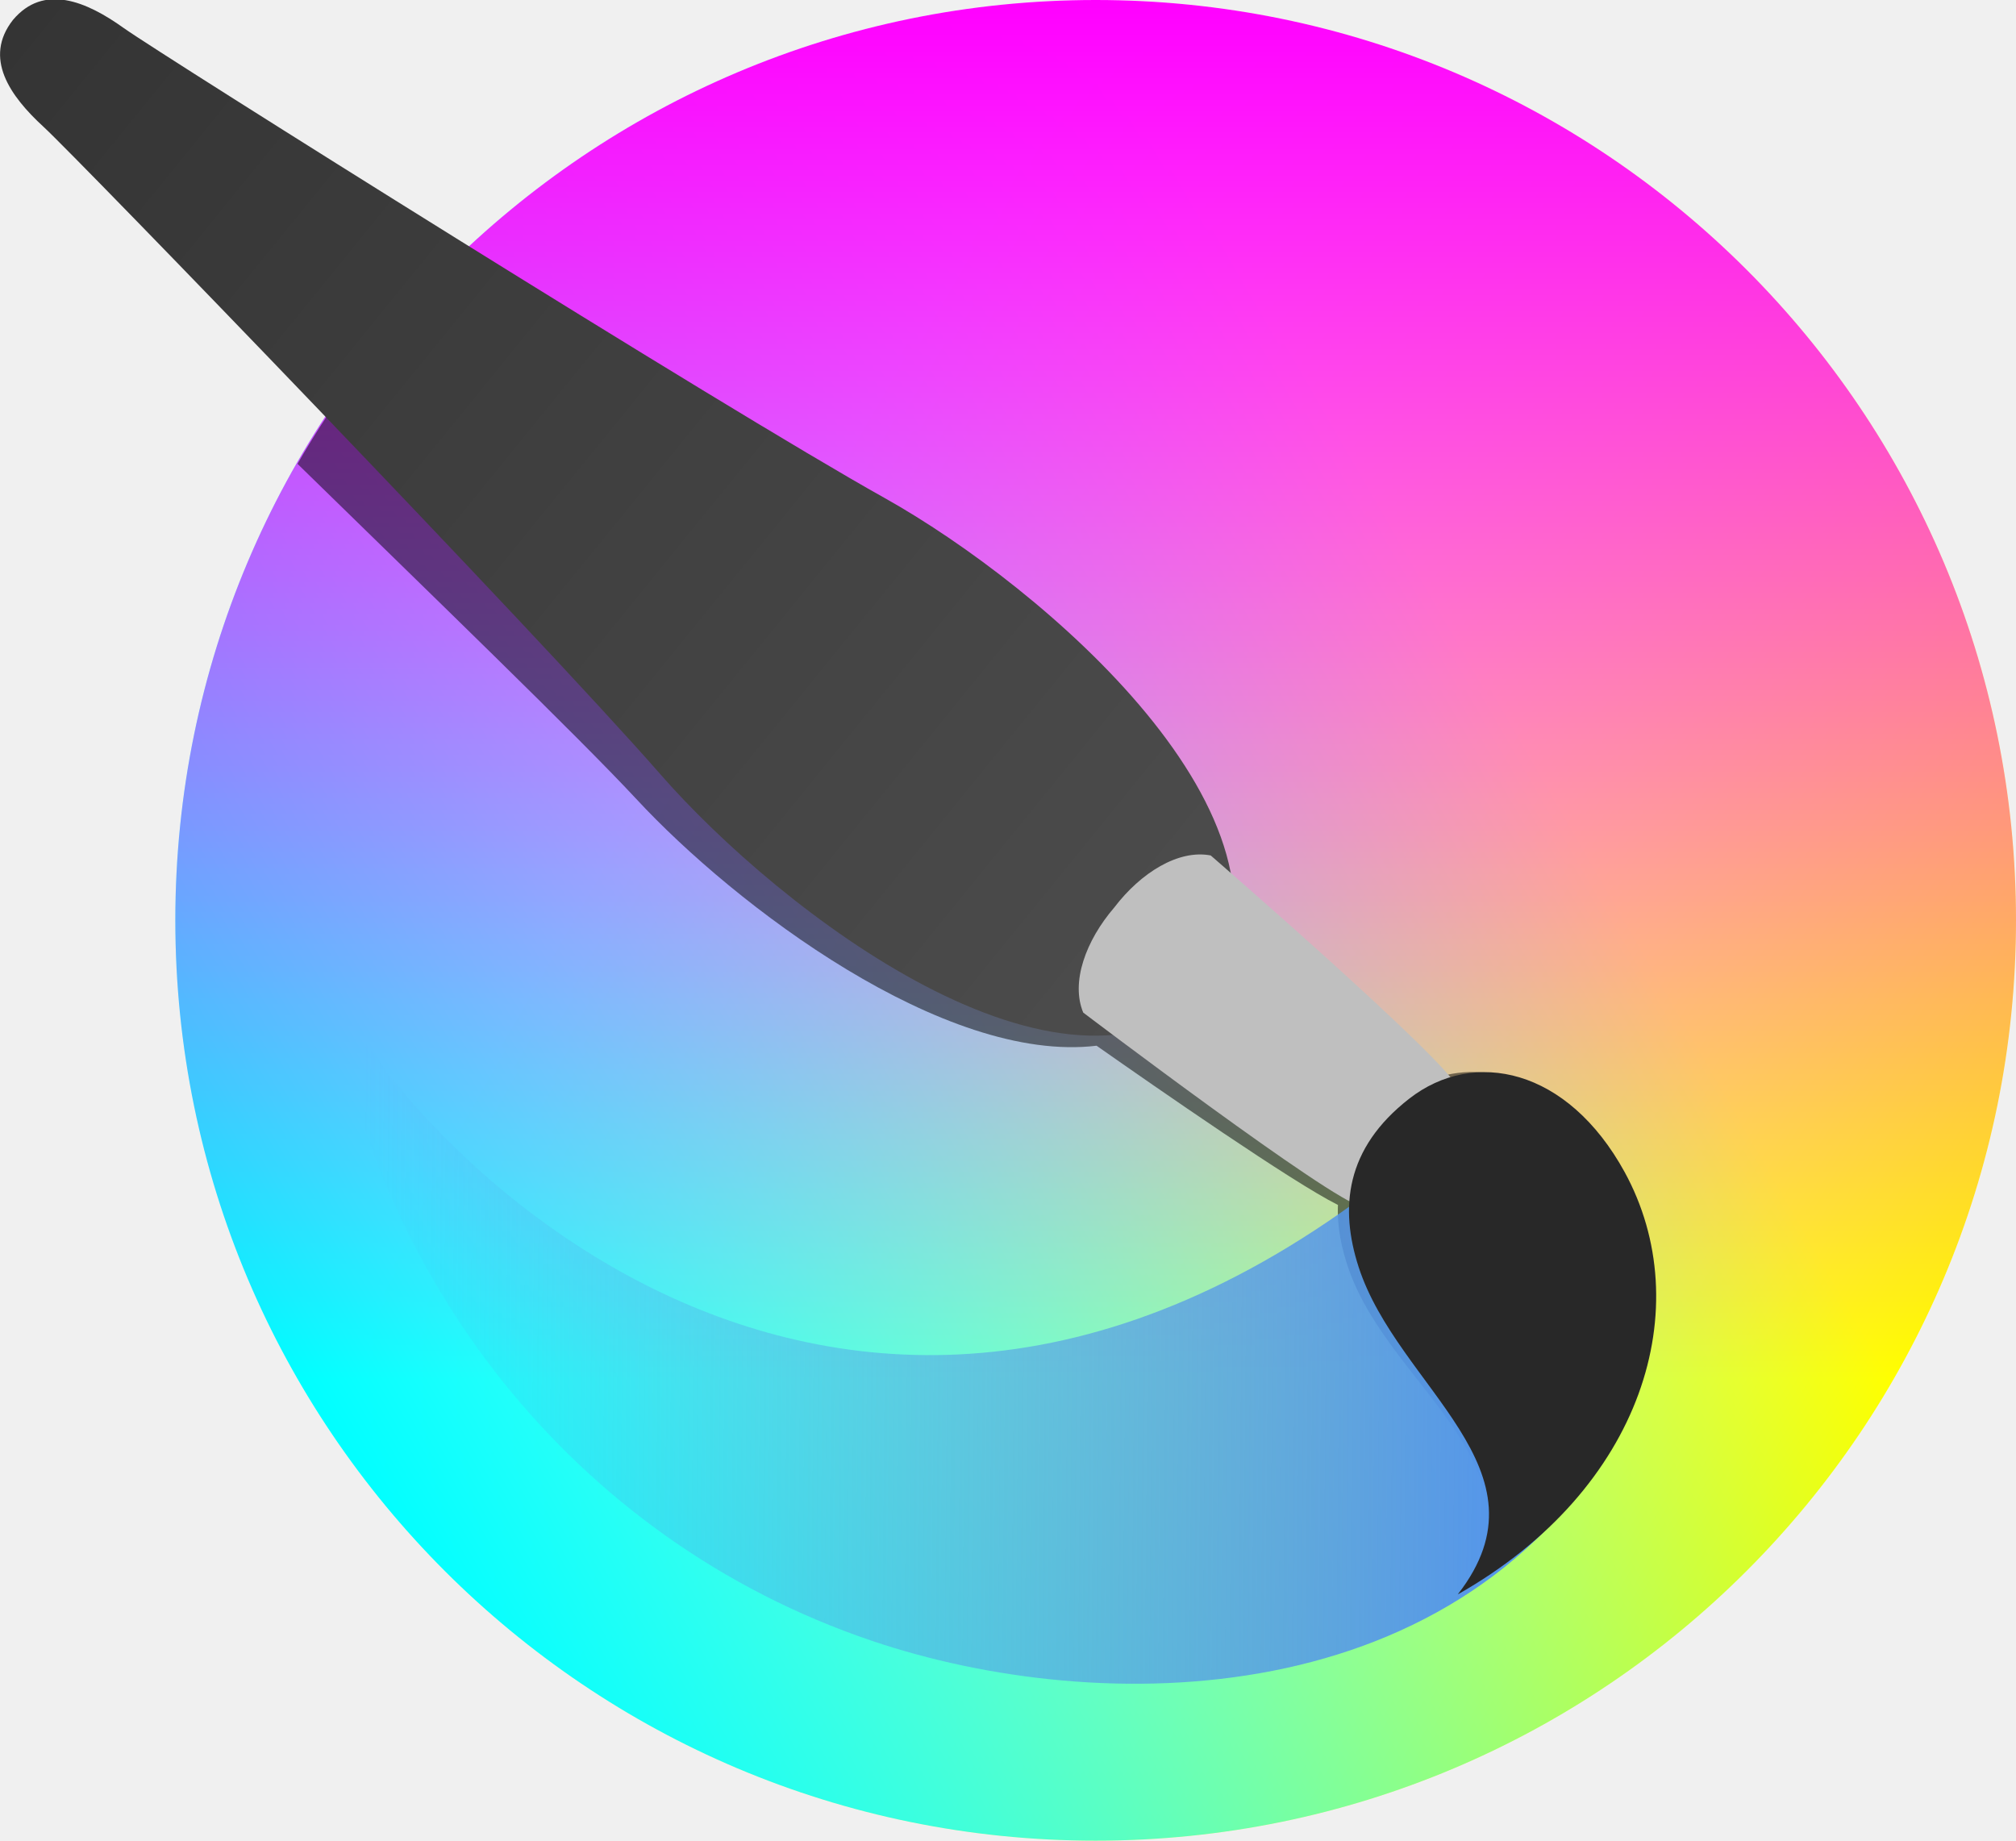
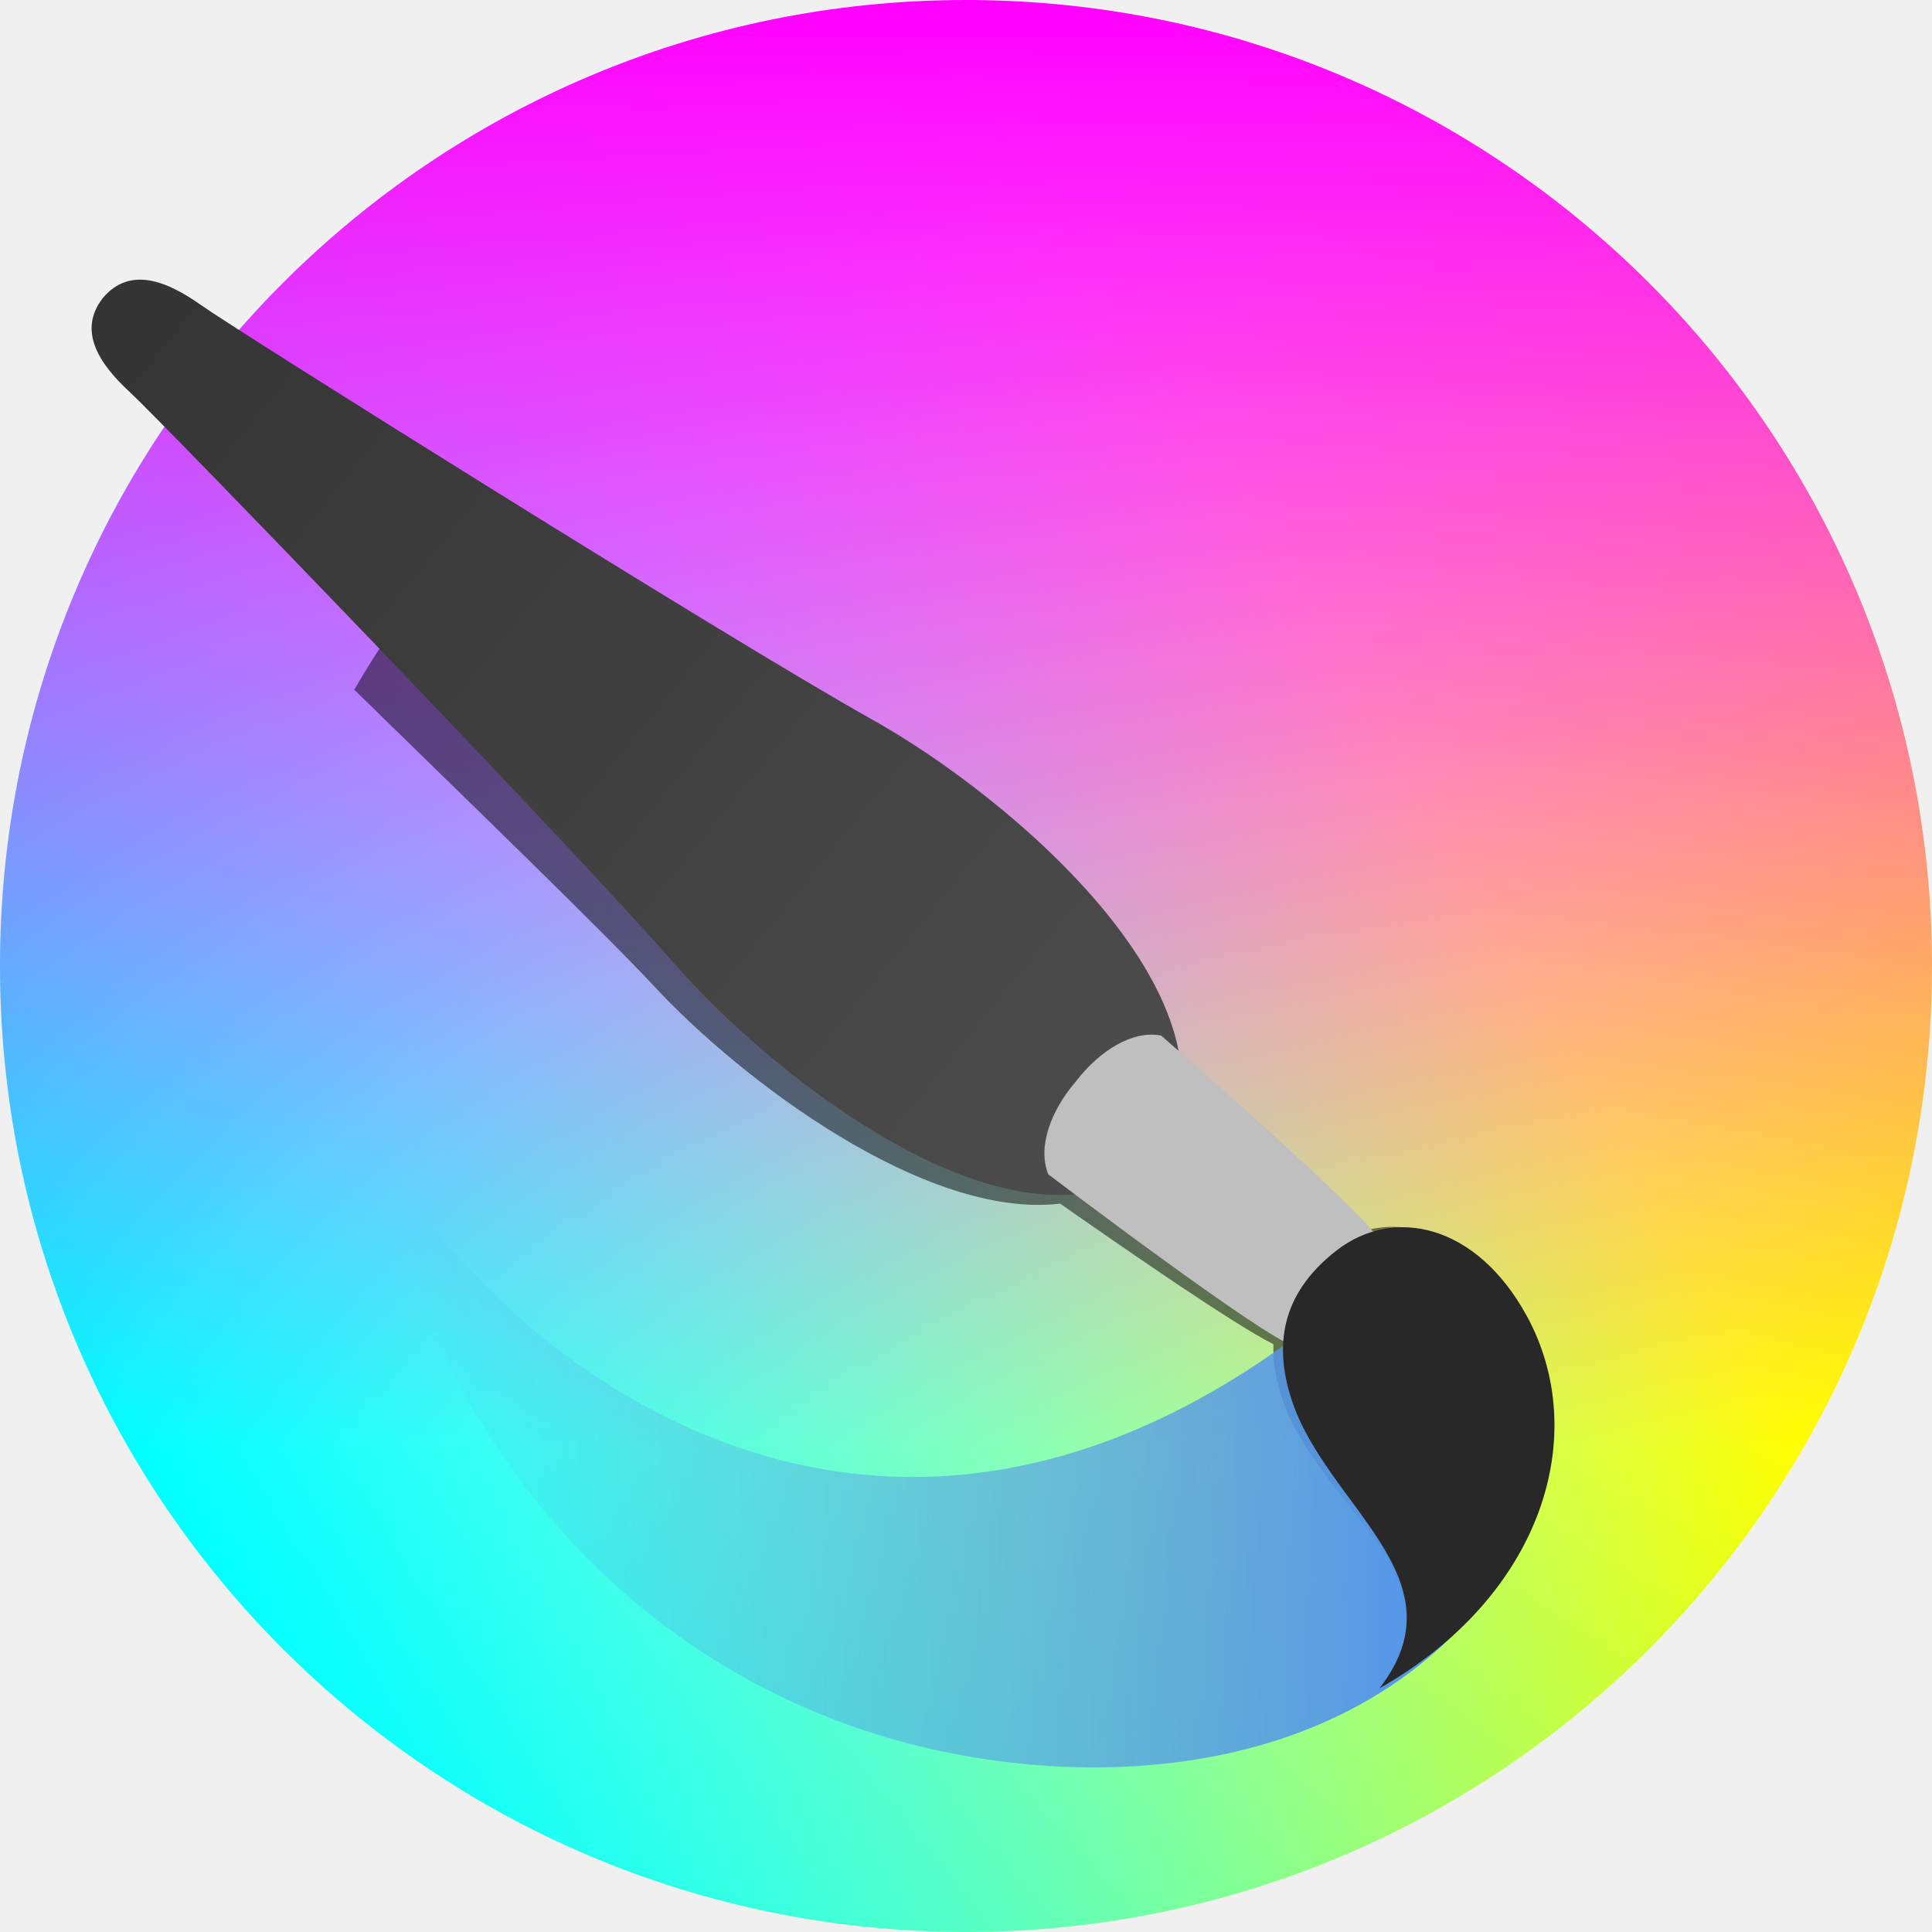
- <svg xmlns="http://www.w3.org/2000/svg" id="Layer_1" data-name="Layer 1" version="1.1" viewBox="0 0 876.2 800">
+ <svg xmlns="http://www.w3.org/2000/svg" id="Layer_1" data-name="Layer 1" version="1.1" viewBox="0 0 800 800">
  <defs>
    <style>
      .cls-1 {
        fill: url(#linear-gradient);
      }

      .cls-1, .cls-2, .cls-3, .cls-4, .cls-5, .cls-6, .cls-7, .cls-8, .cls-9 {
        stroke-width: 0px;
      }

      .cls-2 {
        fill: #282828;
      }

      .cls-3 {
+         fill: #000;
+         fill-opacity: .5;
+       }
+ 
+       .cls-4 {
        fill: url(#linear-gradient-5);
      }

-       .cls-4 {
+       .cls-5 {
        fill: url(#linear-gradient-2);
      }

-       .cls-5 {
+       .cls-6 {
        fill: url(#linear-gradient-3);
-       }
- 
-       .cls-6 {
-         fill: #000;
-         fill-opacity: .5;
      }

      .cls-7 {
        fill: #bfbfbf;
      }

      .cls-8 {
        fill: #fff;
      }

      .cls-9 {
        fill: url(#linear-gradient-4);
      }
    </style>
-     <linearGradient id="linear-gradient" x1="-771.4" y1="228.9" x2="-171.5" y2="228.9" gradientTransform="translate(269.1 16.1) rotate(-150) scale(1 -1)" gradientUnits="userSpaceOnUse">
+     <linearGradient id="linear-gradient" x1="-1818.2" y1="833.2" x2="-1218.3" y2="833.2" gradientTransform="translate(-1244.7 412.5) rotate(-150)" gradientUnits="userSpaceOnUse">
      <stop offset="0" stop-color="#ff0" />
      <stop offset="1" stop-color="#ff0" stop-opacity="0" />
    </linearGradient>
-     <linearGradient id="linear-gradient-2" x1="2.9" y1="182.1" x2="602.7" y2="182.1" gradientTransform="translate(218.4 759.1) rotate(-30) scale(1 -1)" gradientUnits="userSpaceOnUse">
+     <linearGradient id="linear-gradient-2" x1="-207.7" y1="1120.7" x2="392.1" y2="1120.7" gradientTransform="translate(-327 -474.4) rotate(-30)" gradientUnits="userSpaceOnUse">
      <stop offset="0" stop-color="aqua" />
      <stop offset="1" stop-color="aqua" stop-opacity="0" />
    </linearGradient>
-     <linearGradient id="linear-gradient-3" x1="-343.8" y1="876" x2="256.1" y2="876" gradientTransform="translate(-399.8 343.8) rotate(90) scale(1 -1)" gradientUnits="userSpaceOnUse">
+     <linearGradient id="linear-gradient-3" x1="-763.9" y1="-417.9" x2="-164" y2="-417.9" gradientTransform="translate(-17.9 763.9) rotate(90)" gradientUnits="userSpaceOnUse">
      <stop offset="0" stop-color="#f0f" />
      <stop offset="1" stop-color="#f0f" stop-opacity="0" />
    </linearGradient>
-     <linearGradient id="linear-gradient-4" x1="786" y1="857.6" x2="924.3" y2="719.4" gradientTransform="translate(-2424.9 3279.2) rotate(-5.9) scale(3.5 -3.5)" gradientUnits="userSpaceOnUse">
+     <linearGradient id="linear-gradient-4" x1="389.6" y1="172.3" x2="506" y2="288.6" gradientTransform="translate(-1376.1 -337) rotate(-5.9) scale(3.5)" gradientUnits="userSpaceOnUse">
      <stop offset="0" stop-color="#343434" />
      <stop offset="1" stop-color="#4d4d4d" />
    </linearGradient>
-     <linearGradient id="linear-gradient-5" x1="857.2" y1="582.7" x2="854.5" y2="723.7" gradientTransform="translate(2658.7 -2443.9) rotate(89.4) scale(3.5)" gradientUnits="userSpaceOnUse">
+     <linearGradient id="linear-gradient-5" x1="347.2" y1="498.9" x2="345" y2="380.2" gradientTransform="translate(-1173.2 -591.7) rotate(89.4) scale(3.5 -3.5)" gradientUnits="userSpaceOnUse">
      <stop offset="0" stop-color="#5596ea" />
      <stop offset="1" stop-color="#5596ea" stop-opacity="0" />
    </linearGradient>
  </defs>
  <g>
-     <circle class="cls-8" cx="476.2" cy="400" r="400" />
-     <circle class="cls-1" cx="476.2" cy="400" r="400" />
-     <circle class="cls-4" cx="476.2" cy="400" r="400" />
-     <circle class="cls-5" cx="476.2" cy="400" r="400" />
+     <circle class="cls-8" cx="400" cy="400" r="400" />
+     <circle class="cls-1" cx="400" cy="400" r="400" />
+     <circle class="cls-5" cx="400" cy="400" r="400" />
+     <circle class="cls-6" cx="400" cy="400" r="400" />
  </g>
-   <path class="cls-6" d="M189,122.3c-23.1,23.8-43.1,50.5-59.7,79.3,58.5,57.2,121.5,118,147.2,145.6,43.4,46.8,134,115.2,200.1,107.3,26.1,18.3,85.2,59.4,104.9,69.2-.4,9.4,1.5,19,4.9,28.5,18.5,51.8,87.8,85.5,47.5,140.8,79.3-48.1,100.4-128.3,66.8-185.5-21-35.7-51.5-47.5-77-38.9-15.2-17.2-75.8-67.5-98.1-85.9-14.2-63.9-100.4-129.9-155.4-158.5-33.6-17.5-110.4-60.7-181.3-101.9h0Z" />
+   <path class="cls-3" d="M196.9,218.9c-19.4,20-36.3,42.5-50.2,66.7,49.2,48.1,102.2,99.3,123.9,122.5,36.5,39.4,112.8,96.9,168.4,90.3,22,15.4,71.7,50,88.3,58.2-.3,7.9,1.3,16,4.1,24,15.6,43.6,73.9,71.9,40,118.5,66.7-40.5,84.5-108,56.2-156.1-17.7-30-43.3-40-64.8-32.7-12.8-14.5-63.8-56.8-82.5-72.3-11.9-53.8-84.5-109.3-130.8-133.4-28.3-14.7-92.9-51.1-152.6-85.7h0Z" />
  <g>
-     <path class="cls-9" d="M526.4,431.1c-64.1,59.8-187.4-35.1-239.4-94.6C233.4,275.2,33.5,68.5,18.9,55.1,4.3,41.7-7.3,25.2,5.6,8.7,19-7.3,37.6.6,53.8,12.2c16.1,11.5,259.6,164.5,330.6,204.2,69,38.6,187.3,139.7,142,214.8Z" />
-     <path class="cls-3" d="M629.2,490.1c-250.1,223.1-454.7,9.3-486.4-64.8,18.7,128.6,105.4,243.7,236.3,287.9,98.9,33.4,256.6,32.7,327.3-94.7l-77.2-128.4Z" />
-     <path class="cls-7" d="M628.1,511.1c-20.4,9.4-18.2,16.1-36.4,13.2-12.5-2-120.9-84.2-120.9-84.2-5.5-13.2,1.1-31.3,13.5-45.7,11.5-15.1,27.9-25.3,41.9-22.6,0,0,102.8,89.1,107.3,100.9,6.6,17.1-.5,16.4-5.4,38.3h0Z" />
-     <path class="cls-2" d="M633.7,692.9c80.7-45.7,104.3-125.2,72.4-183.5-24.8-45.2-65.5-53.8-93.6-31.9-27.9,21.7-30.3,47.6-22,73.2,17,52.4,85.2,88.1,43.2,142.1Z" />
+     <path class="cls-9" d="M480.9,478.8c-53.9,50.3-157.7-29.5-201.5-79.6-45.1-51.6-213.3-225.5-225.6-236.8-12.3-11.3-22-25.2-11.2-39,11.3-13.5,26.9-6.8,40.6,2.9,13.5,9.7,218.5,138.4,278.2,171.8,58.1,32.5,157.6,117.6,119.5,180.8h0Z" />
+     <path class="cls-4" d="M567.4,528.4c-210.5,187.7-382.6,7.8-409.3-54.5,15.7,108.2,88.7,205.1,198.8,242.3,83.2,28.1,215.9,27.5,275.4-79.7l-65-108h0Z" />
+     <path class="cls-7" d="M566.4,546.1c-17.2,7.9-15.3,13.5-30.6,11.1-10.5-1.7-101.7-70.9-101.7-70.9-4.6-11.1.9-26.3,11.4-38.5,9.7-12.7,23.5-21.3,35.3-19,0,0,86.5,75,90.3,84.9,5.6,14.4-.4,13.8-4.5,32.2h0Z" />
+     <path class="cls-2" d="M571.2,699.1c67.9-38.5,87.8-105.4,60.9-154.4-20.9-38-55.1-45.3-78.8-26.8-23.5,18.3-25.5,40.1-18.5,61.6,14.3,44.1,71.7,74.1,36.4,119.6h0Z" />
  </g>
</svg>
